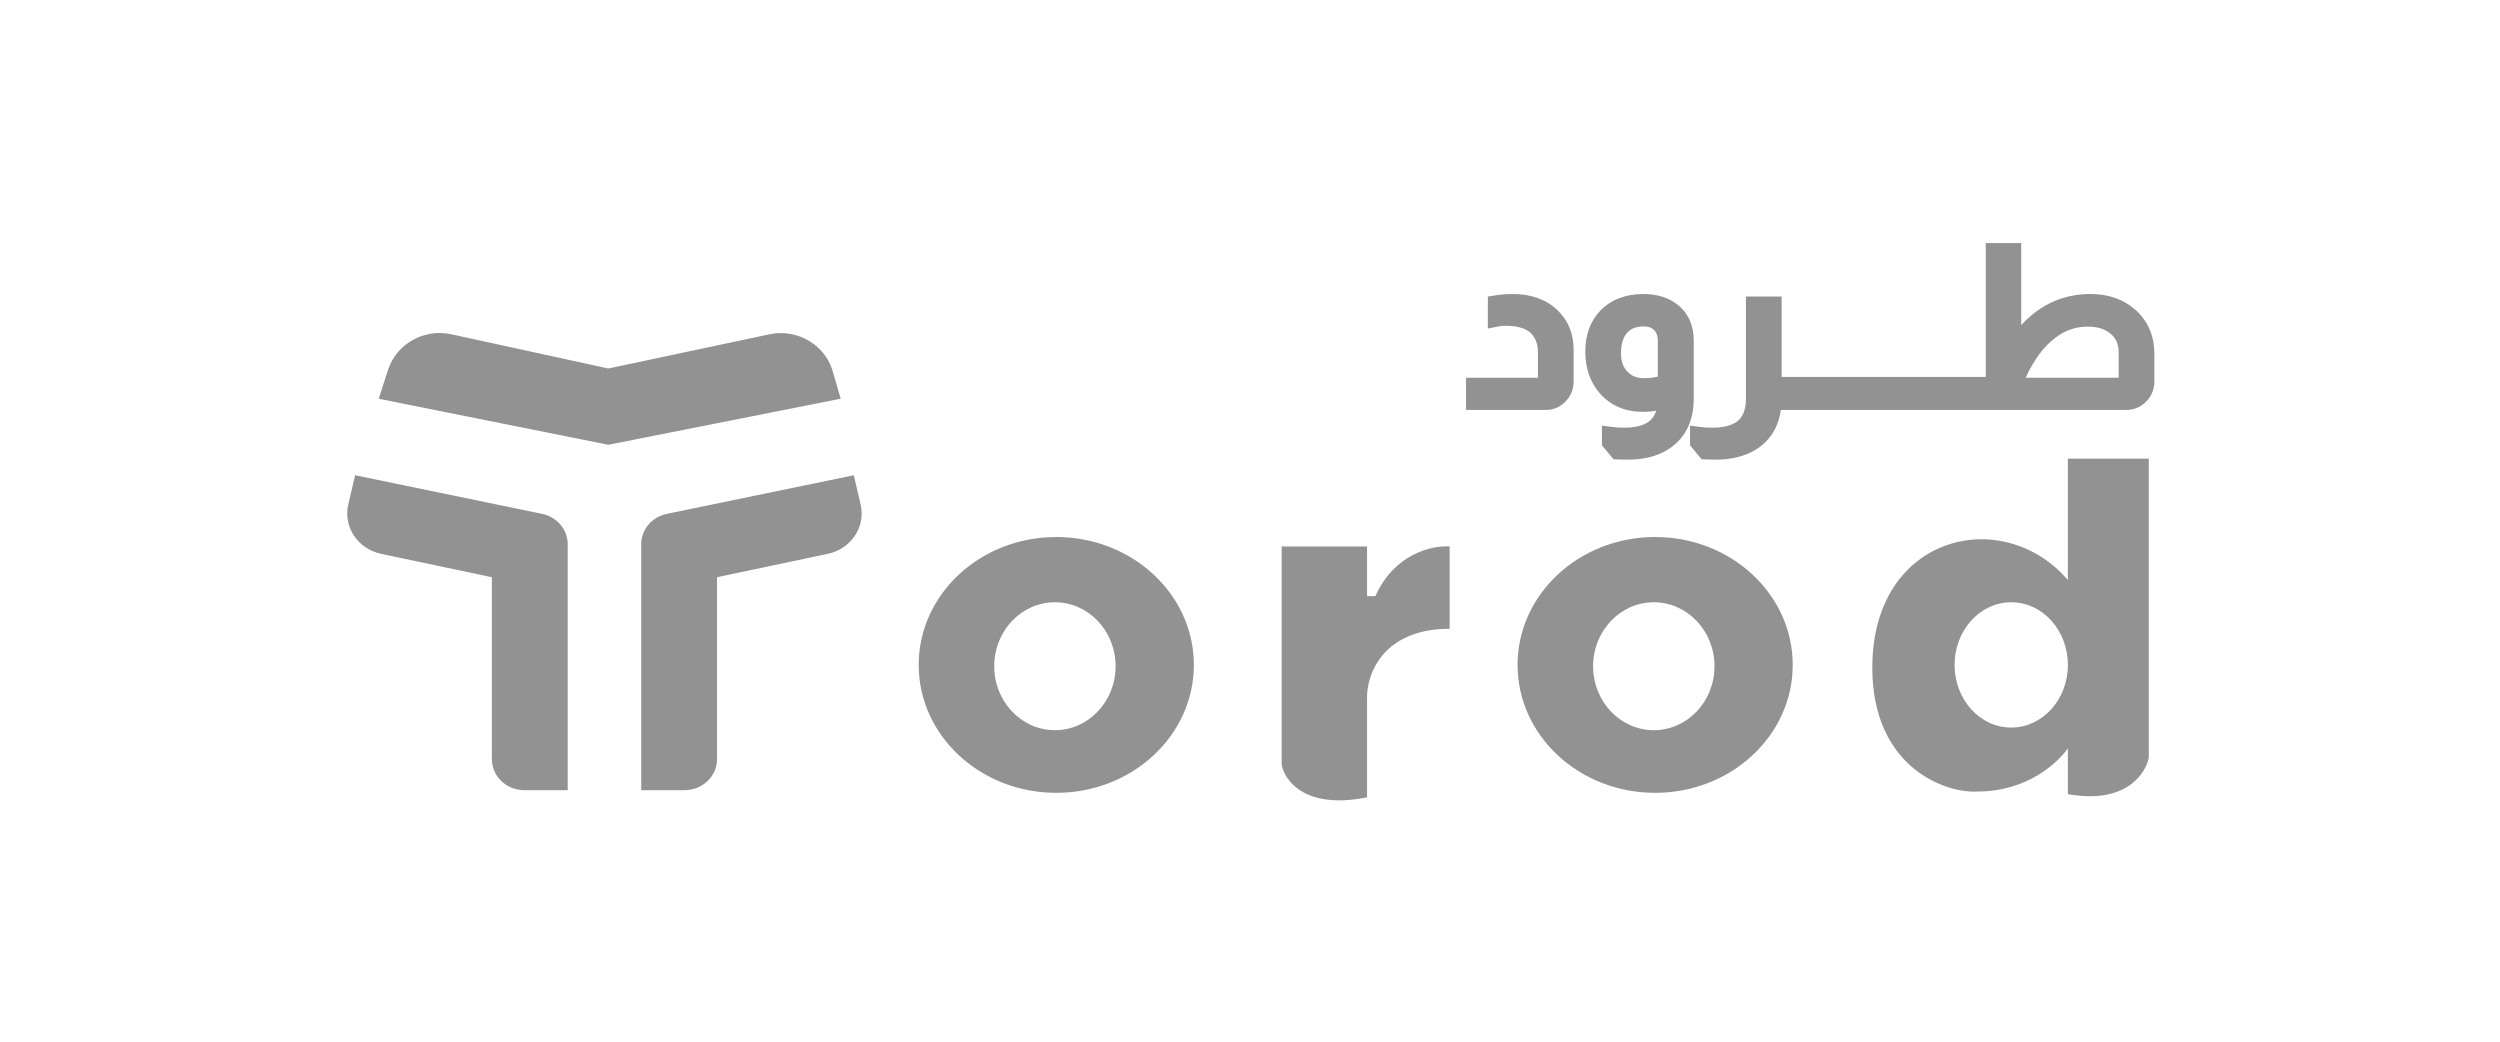
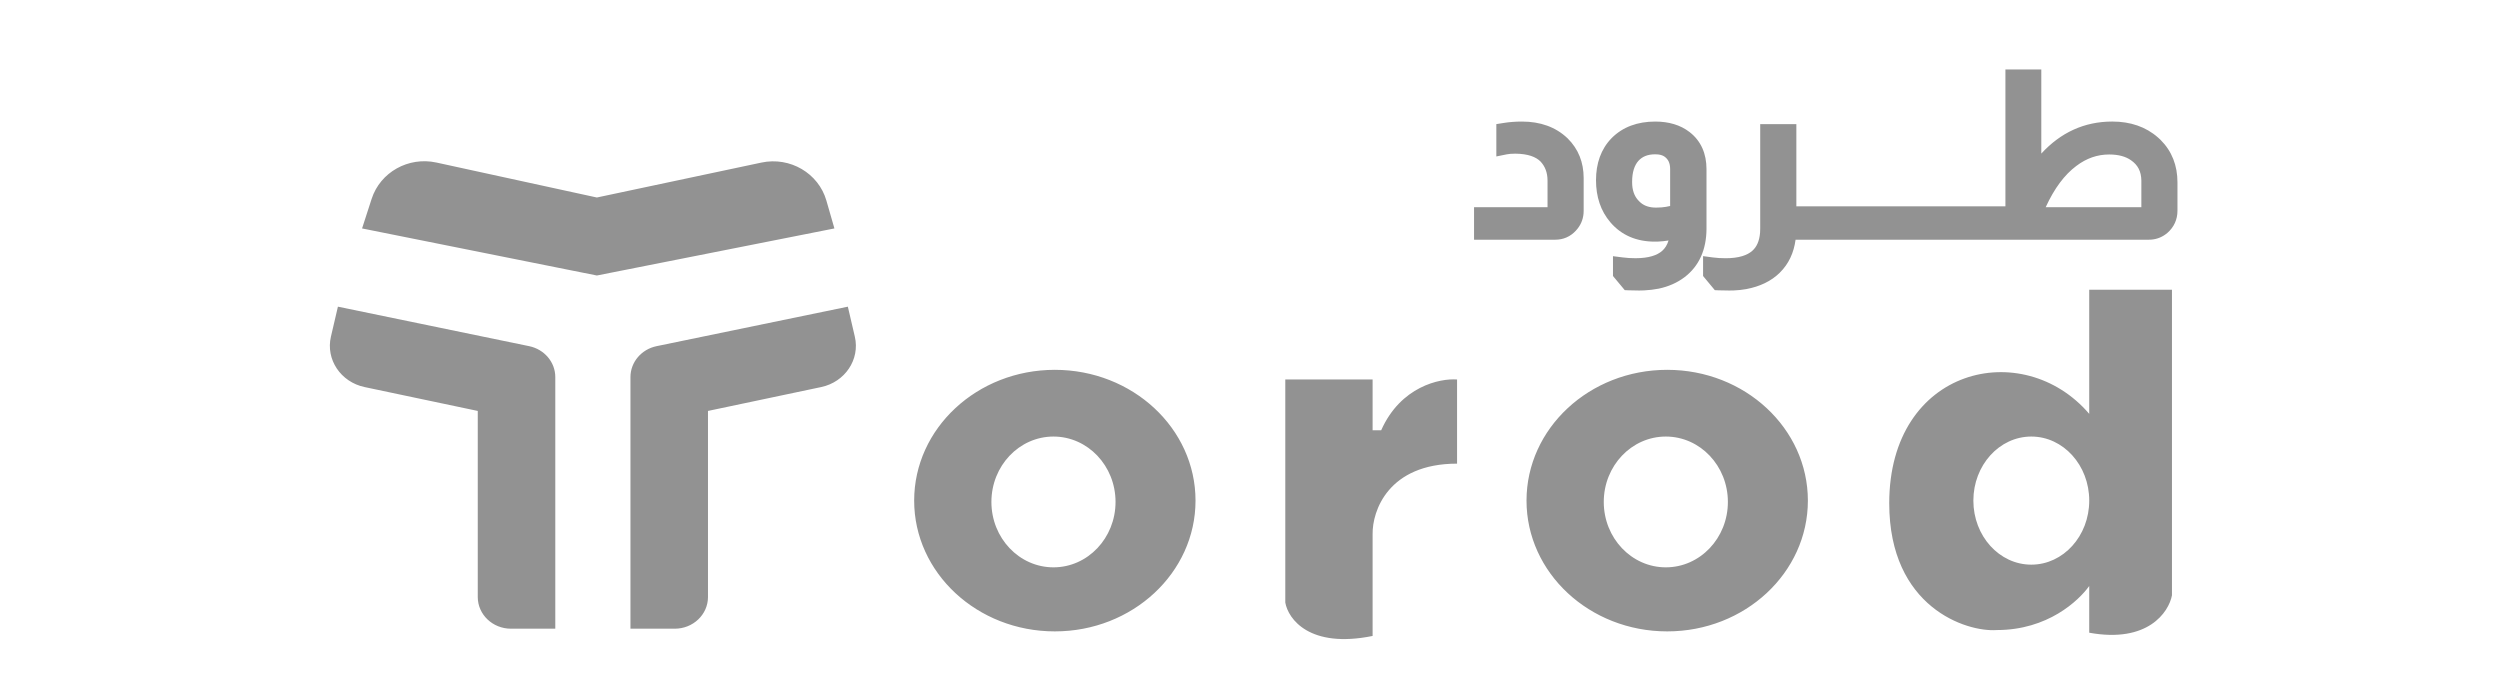
- <svg xmlns="http://www.w3.org/2000/svg" width="144" height="60" viewBox="0 0 144 60" fill="none">
-   <path d="M83.499 31.477V36.218C79.629 36.218 78.715 38.876 78.742 40.205V45.924C75.195 46.646 73.985 44.971 73.823 44.043V31.477H78.742V34.336H79.225C80.322 31.868 82.531 31.402 83.499 31.477ZM123.771 43.636C123.59 44.588 122.403 46.343 119.109 45.741V43.109C118.514 43.936 116.779 45.591 113.904 45.591C112.195 45.716 107.845 44.312 107.845 38.448C107.845 30.777 115.38 29.052 119.109 33.412V26.42H123.771V43.636ZM60.841 30.932C65.217 30.932 68.765 34.23 68.766 38.299C68.766 42.368 65.217 45.667 60.841 45.667C56.464 45.667 52.916 42.368 52.916 38.299C52.916 34.23 56.464 30.932 60.841 30.932ZM95.336 30.932C99.712 30.932 103.26 34.23 103.261 38.299C103.261 42.368 99.712 45.667 95.336 45.667C90.959 45.667 87.412 42.368 87.412 38.299C87.412 34.23 90.96 30.932 95.336 30.932ZM31.224 29.598C32.085 29.776 32.7 30.501 32.7 31.341V45.515H30.204C29.17 45.515 28.332 44.716 28.332 43.73V33.247L21.958 31.903C20.611 31.619 19.761 30.348 20.06 29.064L20.454 27.374L31.224 29.598ZM49.573 29.064C49.872 30.348 49.022 31.619 47.676 31.903L41.302 33.247V43.73C41.302 44.716 40.463 45.514 39.429 45.515H36.934V31.341C36.934 30.501 37.548 29.776 38.409 29.598L49.179 27.374L49.573 29.064ZM60.763 34.69C58.832 34.691 57.267 36.34 57.267 38.374C57.267 40.408 58.832 42.058 60.763 42.059C62.693 42.059 64.259 40.408 64.259 38.374C64.258 36.34 62.693 34.69 60.763 34.69ZM95.259 34.69C93.328 34.69 91.763 36.34 91.763 38.374C91.763 40.408 93.328 42.059 95.259 42.059C97.189 42.059 98.755 40.408 98.755 38.374C98.755 36.34 97.189 34.691 95.259 34.69ZM115.847 34.69C114.045 34.691 112.584 36.306 112.584 38.299C112.584 40.292 114.045 41.908 115.847 41.908C117.649 41.908 119.11 40.292 119.11 38.299C119.11 36.306 117.649 34.69 115.847 34.69ZM116.422 18.723C117.505 17.551 118.835 16.935 120.409 16.935C121.428 16.935 122.304 17.229 122.997 17.842L123.134 17.968L123.137 17.971C123.778 18.61 124.092 19.424 124.092 20.37V21.97C124.092 22.467 123.896 22.897 123.523 23.224L123.517 23.229C123.22 23.482 122.864 23.612 122.473 23.612H115.57V23.613H102.576C102.477 24.343 102.191 24.971 101.689 25.465L101.69 25.466C101.199 25.951 100.553 26.253 99.79 26.395L99.787 26.396C99.563 26.437 99.326 26.462 99.079 26.472L98.828 26.477C98.622 26.477 98.423 26.472 98.234 26.464L98.013 26.454L97.871 26.283L97.461 25.79L97.346 25.651V24.515L97.912 24.591C98.127 24.619 98.366 24.634 98.629 24.634L98.896 24.626C99.491 24.59 99.88 24.435 100.124 24.219C100.391 23.981 100.565 23.597 100.565 22.969V17.08H102.622V21.711H114.378V14H116.422V18.723ZM94.66 16.936C95.413 16.936 96.078 17.121 96.608 17.534C97.255 18.037 97.559 18.76 97.559 19.625V23.009C97.55 24.157 97.152 25.09 96.317 25.724C95.903 26.038 95.415 26.252 94.864 26.369L94.857 26.37C94.5 26.441 94.131 26.476 93.753 26.476C93.548 26.476 93.35 26.472 93.16 26.464L92.938 26.454L92.797 26.283L92.387 25.79L92.271 25.651V24.518L92.835 24.59C93.06 24.619 93.3 24.634 93.555 24.634L93.821 24.626C94.413 24.591 94.801 24.437 95.045 24.223C95.198 24.088 95.318 23.906 95.395 23.659C95.21 23.69 95.022 23.71 94.832 23.718L94.636 23.722C93.614 23.722 92.758 23.367 92.13 22.633V22.632C91.575 21.988 91.314 21.18 91.314 20.25C91.314 19.306 91.592 18.498 92.188 17.882L92.192 17.878C92.826 17.236 93.668 16.936 94.66 16.936ZM22.354 21.3C22.841 19.8 24.425 18.912 26.002 19.255L35.041 21.225L44.312 19.257C45.922 18.915 47.526 19.854 47.971 21.398L48.423 22.967L35.041 25.619L21.814 22.967L22.354 21.3ZM87.157 16.936C88.18 16.936 89.054 17.237 89.727 17.879L89.733 17.885C90.342 18.483 90.641 19.245 90.641 20.13V21.971L90.634 22.132C90.601 22.499 90.455 22.83 90.196 23.104L90.197 23.105C89.888 23.439 89.489 23.613 89.034 23.613H84.444V21.759H88.584V20.274C88.584 19.821 88.447 19.475 88.189 19.201C87.936 18.949 87.5 18.773 86.781 18.766C86.57 18.766 86.412 18.781 86.3 18.804L85.7 18.926V17.082L86.12 17.015C86.447 16.962 86.794 16.936 87.157 16.936ZM94.66 18.802C94.227 18.802 93.933 18.936 93.72 19.172L93.643 19.269C93.475 19.51 93.37 19.855 93.37 20.347L93.377 20.527C93.408 20.933 93.548 21.22 93.766 21.431L93.774 21.439C93.988 21.656 94.281 21.783 94.71 21.783C94.995 21.783 95.254 21.751 95.49 21.694V19.625C95.49 19.272 95.372 19.065 95.167 18.923C95.061 18.854 94.902 18.802 94.66 18.802ZM120.235 18.814C119.572 18.814 118.96 19.022 118.388 19.457L118.385 19.459C117.739 19.942 117.165 20.699 116.677 21.759H122.035V20.268C122.029 19.755 121.836 19.396 121.455 19.133L121.452 19.132C121.168 18.933 120.776 18.814 120.235 18.814Z" fill="#929292" />
+ <svg xmlns="http://www.w3.org/2000/svg" width="144" height="40" viewBox="0 0 144 40" fill="none">
+   <path d="M83.927 21.859V26.706C79.97 26.706 79.035 29.424 79.062 30.783V36.631C75.435 37.369 74.198 35.656 74.033 34.707V21.859H79.062V24.782H79.557C80.679 22.259 82.938 21.782 83.927 21.859ZM125.105 34.292C124.92 35.266 123.707 37.059 120.339 36.444V33.754C119.729 34.6 117.955 36.291 115.016 36.291C113.268 36.419 108.82 34.983 108.82 28.988C108.82 21.144 116.525 19.38 120.339 23.838V16.689H125.105V34.292ZM60.759 21.302C65.234 21.302 68.862 24.674 68.862 28.835C68.862 32.995 65.234 36.368 60.759 36.368C56.284 36.368 52.656 32.995 52.656 28.835C52.656 24.675 56.284 21.302 60.759 21.302ZM96.031 21.302C100.506 21.302 104.133 24.675 104.134 28.835C104.133 32.995 100.506 36.368 96.031 36.368C91.556 36.368 87.928 32.995 87.927 28.835C87.928 24.674 91.556 21.302 96.031 21.302ZM30.476 19.938C31.357 20.119 31.985 20.862 31.985 21.721V36.213H29.433C28.376 36.213 27.519 35.396 27.519 34.389V23.67L21.001 22.295C19.624 22.004 18.755 20.704 19.061 19.392L19.464 17.664L30.476 19.938ZM49.238 19.392C49.544 20.704 48.675 22.004 47.299 22.295L40.78 23.67V34.389C40.78 35.396 39.923 36.213 38.866 36.213H36.314V21.721C36.314 20.862 36.943 20.119 37.823 19.938L48.836 17.664L49.238 19.392ZM60.681 25.145C58.706 25.146 57.105 26.832 57.105 28.912C57.105 30.992 58.706 32.678 60.681 32.679C62.654 32.678 64.254 30.992 64.255 28.912C64.255 26.832 62.655 25.146 60.681 25.145ZM95.952 25.145C93.978 25.145 92.377 26.832 92.377 28.912C92.377 30.992 93.978 32.679 95.952 32.679C97.926 32.678 99.526 30.992 99.526 28.912C99.526 26.832 97.926 25.146 95.952 25.145ZM117.003 25.145C115.16 25.146 113.666 26.797 113.666 28.835C113.666 30.873 115.16 32.524 117.003 32.524C118.845 32.524 120.34 30.873 120.34 28.835C120.34 26.797 118.845 25.145 117.003 25.145ZM95.341 7.002C96.109 7.002 96.785 7.191 97.325 7.611C97.983 8.123 98.294 8.858 98.294 9.74V13.2C98.284 14.372 97.877 15.323 97.027 15.968C96.605 16.288 96.108 16.505 95.547 16.625L95.54 16.626C95.267 16.68 94.987 16.714 94.701 16.727L94.413 16.734C94.203 16.734 94 16.73 93.806 16.722L93.585 16.712L93.444 16.542L93.024 16.038L92.908 15.898V14.756L93.472 14.828C93.703 14.858 93.949 14.873 94.209 14.873C94.972 14.873 95.453 14.703 95.741 14.45C95.902 14.308 96.029 14.114 96.108 13.852C95.914 13.884 95.716 13.906 95.516 13.914L95.315 13.918C94.273 13.918 93.402 13.556 92.761 12.809V12.808C92.197 12.152 91.93 11.329 91.93 10.38C91.93 9.417 92.213 8.593 92.82 7.966L92.823 7.962C93.469 7.308 94.328 7.002 95.341 7.002ZM117.579 8.847C118.689 7.637 120.053 7.001 121.668 7.001C122.707 7.001 123.6 7.3 124.306 7.925L124.446 8.054L124.449 8.057C125.102 8.708 125.422 9.537 125.422 10.502V12.138C125.422 12.642 125.223 13.08 124.845 13.412L124.839 13.417C124.574 13.642 124.265 13.772 123.926 13.801L123.778 13.807H103.425C103.325 14.555 103.033 15.198 102.519 15.703L102.52 15.704C102.02 16.198 101.362 16.507 100.583 16.652L100.58 16.653C100.351 16.695 100.109 16.72 99.857 16.73L99.601 16.734C99.393 16.734 99.19 16.731 98.995 16.723L98.773 16.713L98.632 16.542L98.212 16.037L98.097 15.898V14.753L98.663 14.829C98.884 14.859 99.129 14.874 99.397 14.874C100.164 14.874 100.646 14.702 100.933 14.446C101.175 14.231 101.343 13.901 101.381 13.391L101.388 13.16V7.149H103.47V11.885H115.512V4H117.579V8.847ZM21.407 11.453C21.904 9.919 23.525 9.011 25.137 9.362L34.379 11.376L43.859 9.364C45.505 9.015 47.145 9.975 47.6 11.554L48.062 13.158L34.379 15.869L20.855 13.158L21.407 11.453ZM87.668 7.002C88.711 7.002 89.602 7.309 90.288 7.963L90.294 7.969C90.914 8.579 91.219 9.355 91.219 10.257V12.139L91.212 12.303C91.179 12.677 91.029 13.012 90.766 13.289L90.767 13.29C90.453 13.629 90.049 13.806 89.587 13.807H84.905V11.934H89.138V10.404C89.137 9.938 88.997 9.582 88.731 9.3C88.469 9.039 88.021 8.858 87.284 8.851C87.068 8.851 86.905 8.866 86.789 8.89L86.189 9.012V7.149L86.609 7.082C86.944 7.028 87.298 7.002 87.668 7.002ZM95.341 8.888C94.895 8.888 94.59 9.025 94.369 9.269C94.15 9.519 94.01 9.902 94.01 10.479L94.016 10.665C94.049 11.082 94.193 11.378 94.417 11.595L94.426 11.604L94.513 11.684C94.724 11.858 95.005 11.958 95.391 11.958L95.705 11.946C95.88 11.932 96.045 11.902 96.2 11.865V9.74C96.2 9.375 96.077 9.16 95.862 9.012C95.78 8.958 95.667 8.916 95.513 8.897L95.341 8.888ZM121.49 8.898C120.809 8.898 120.181 9.114 119.594 9.56L119.591 9.562C118.925 10.06 118.334 10.839 117.833 11.933H123.342V10.398C123.335 9.87 123.137 9.5 122.744 9.229L122.741 9.227C122.448 9.022 122.043 8.899 121.49 8.898Z" fill="#929292" />
</svg>
